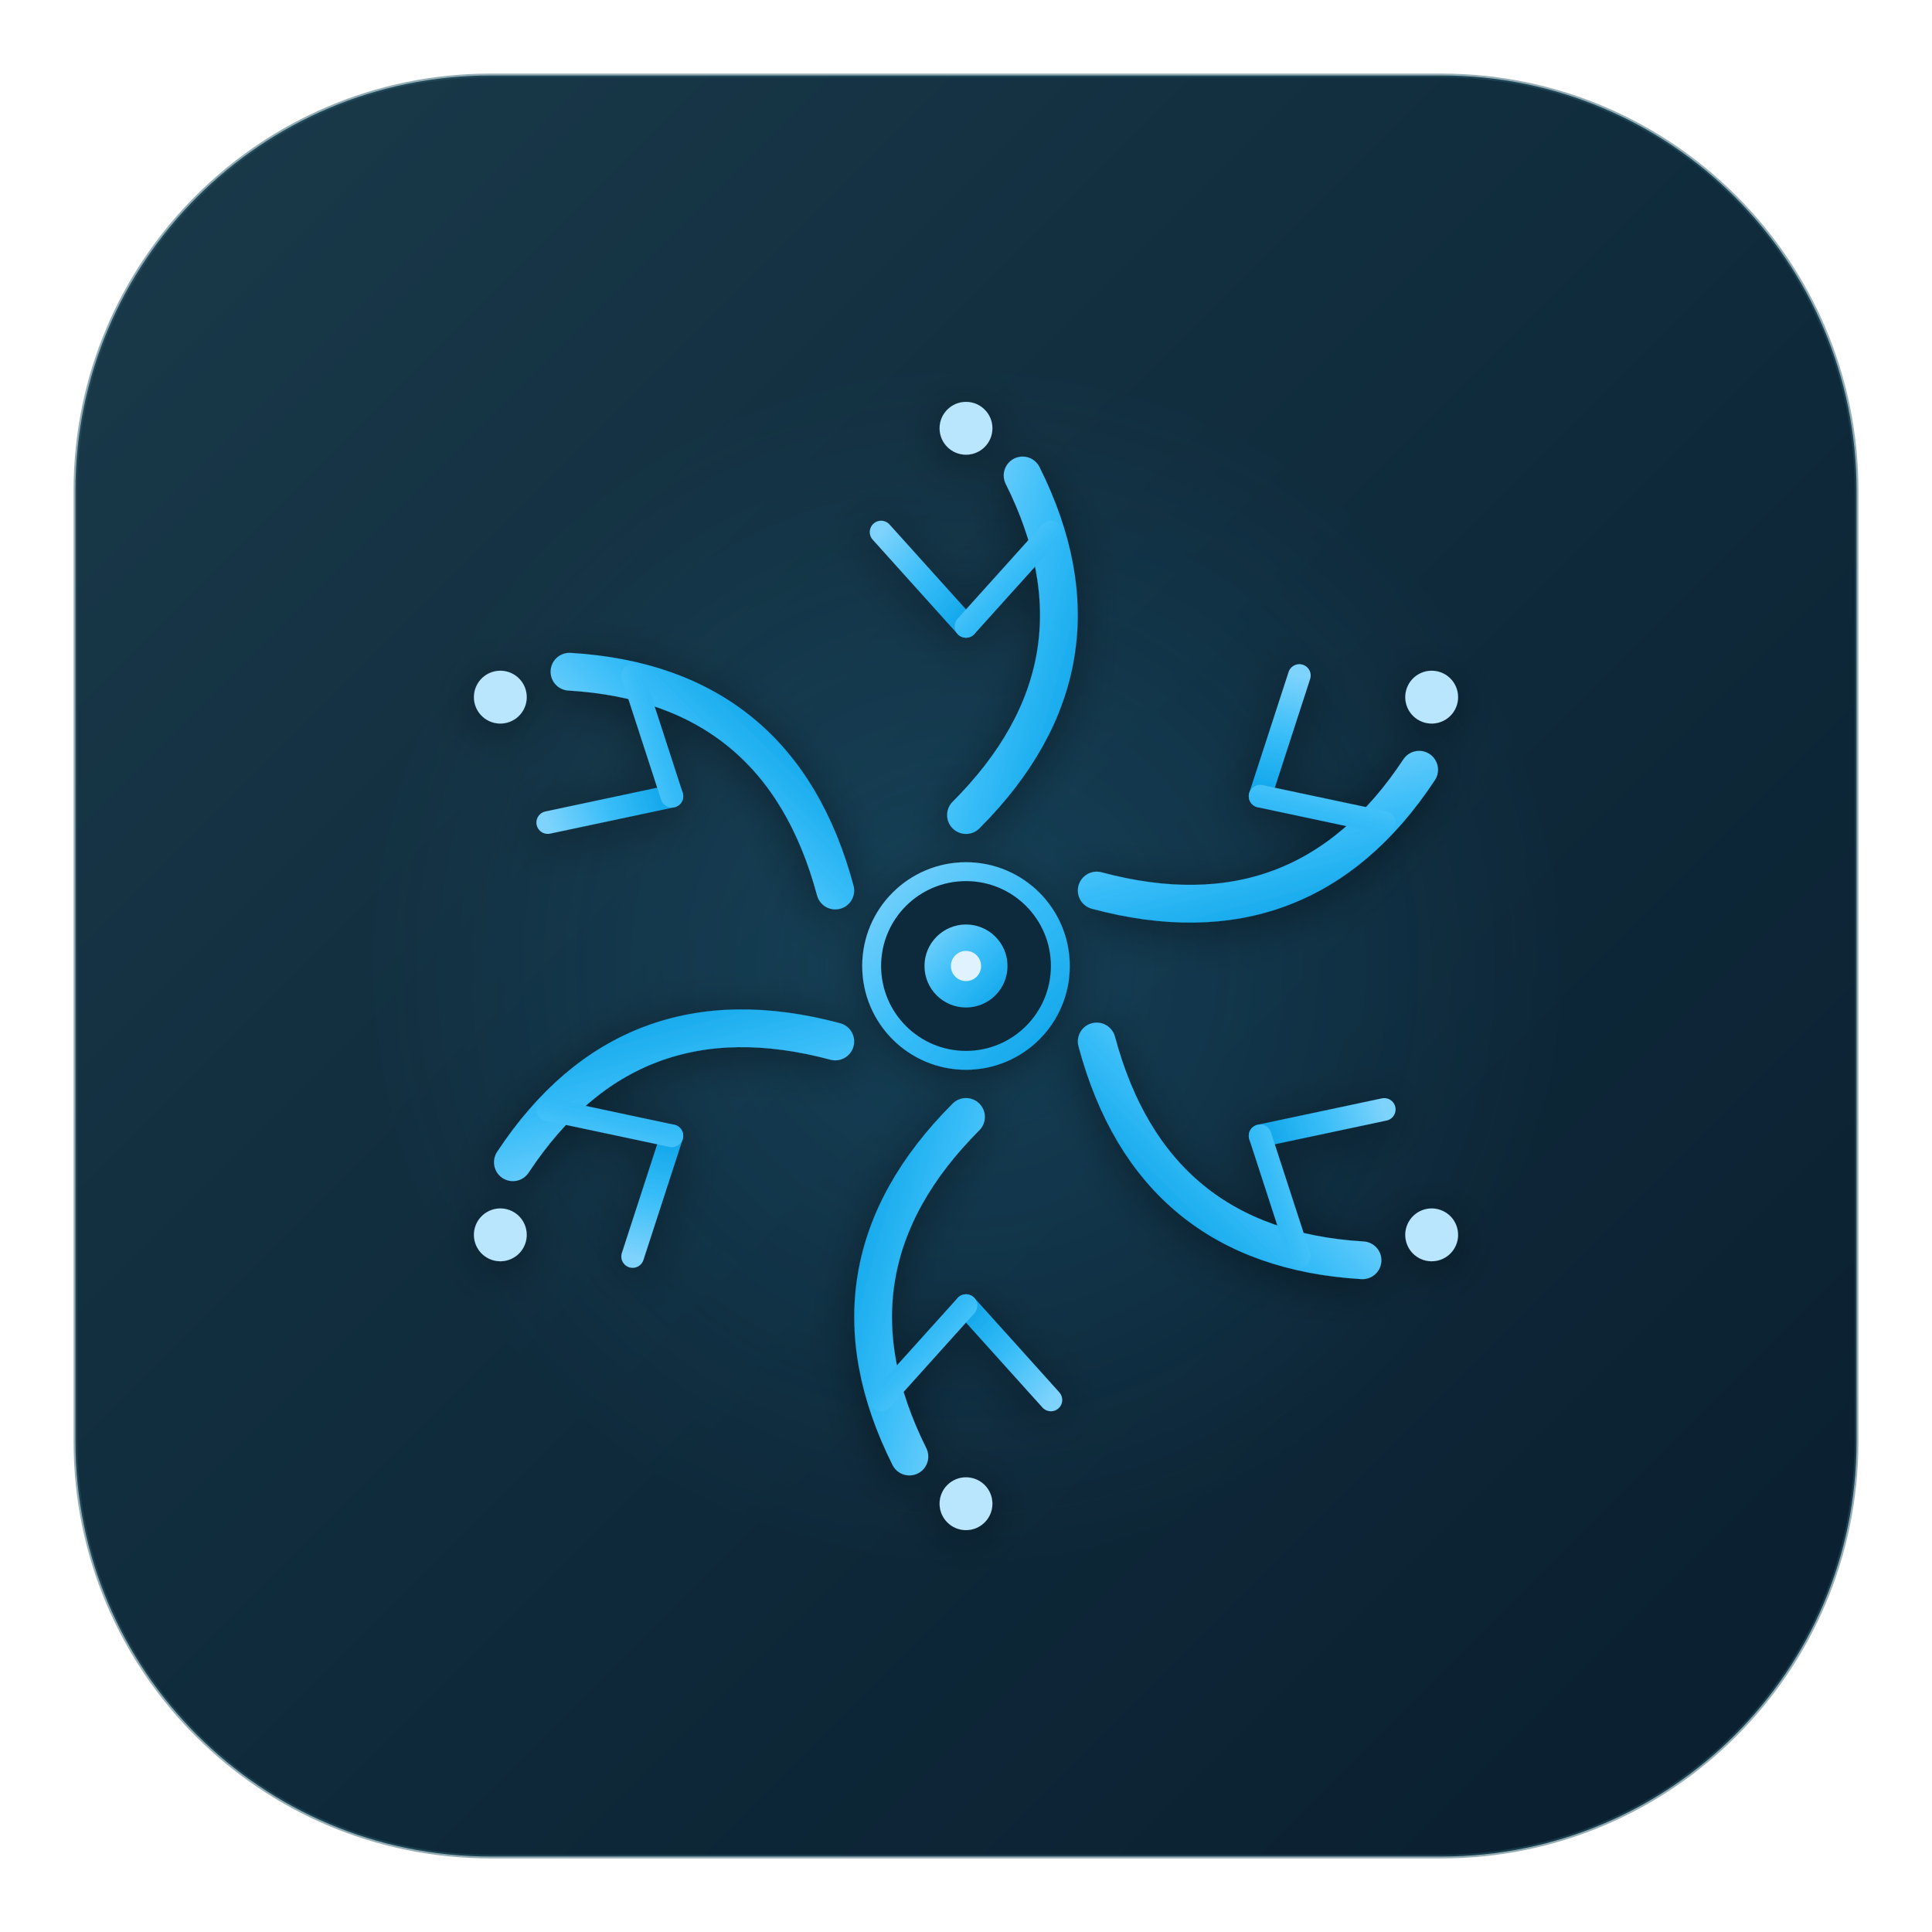
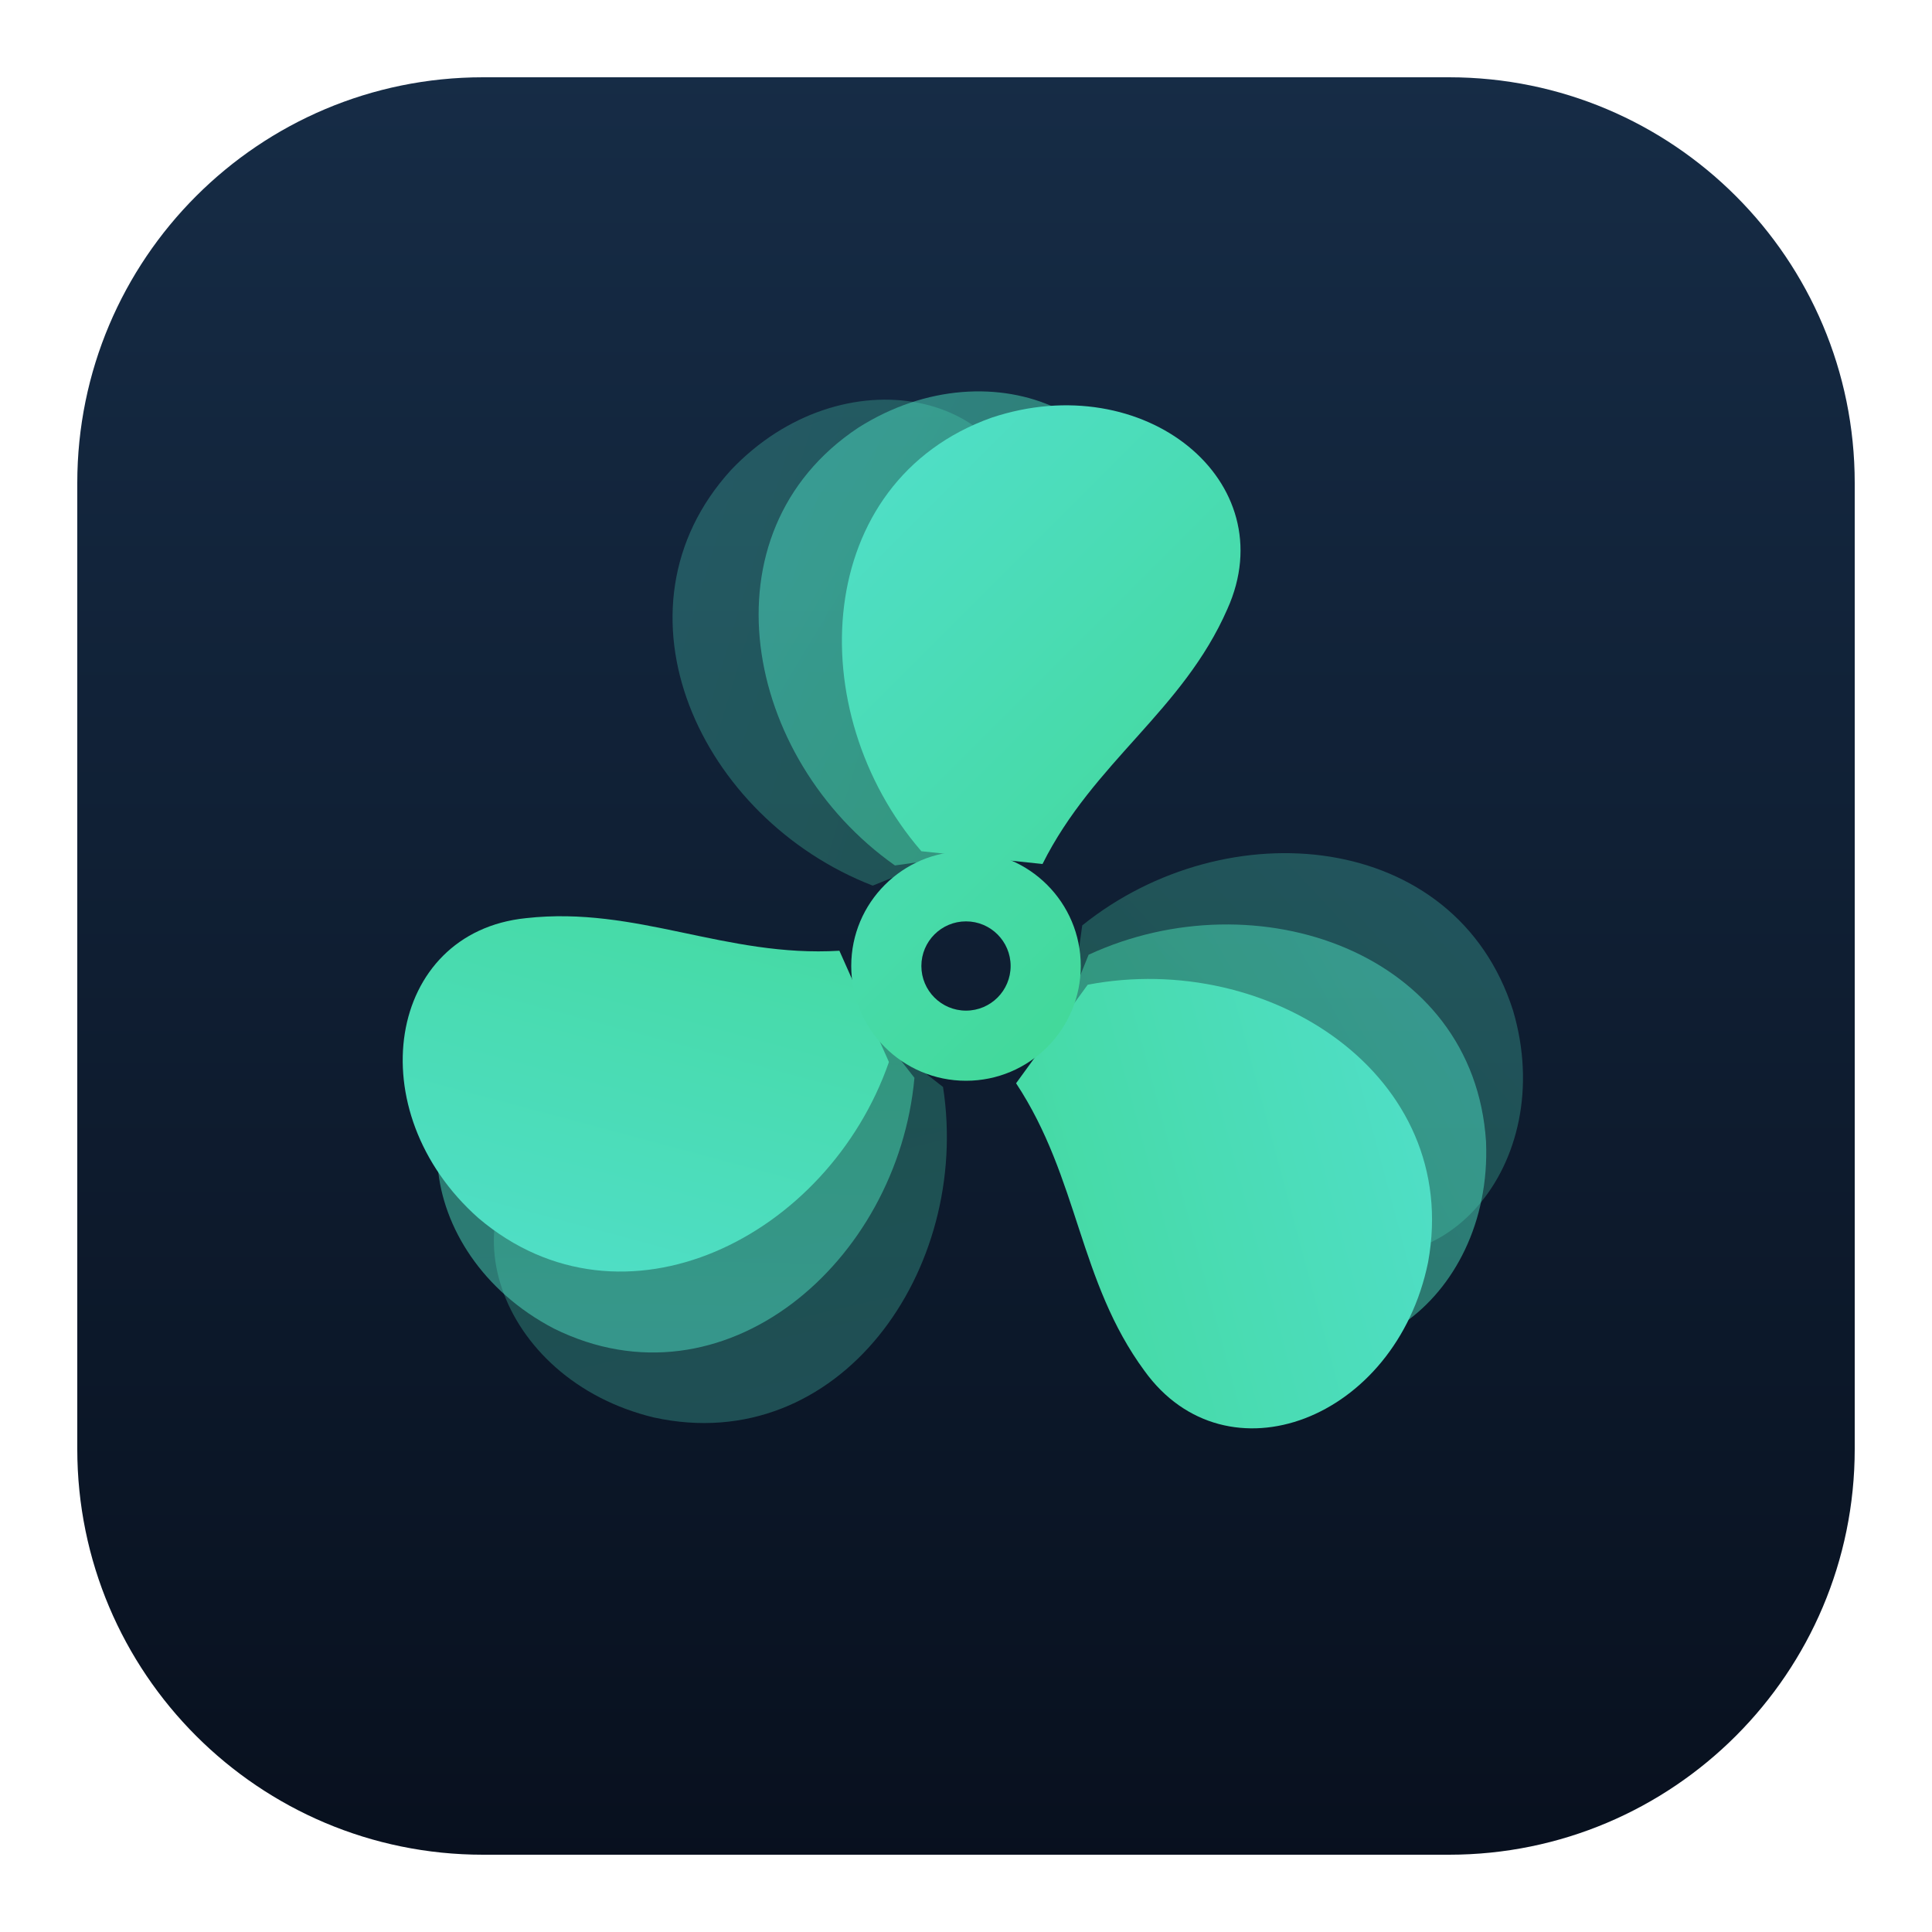
- <svg xmlns="http://www.w3.org/2000/svg" viewBox="0 0 1024 1024">
+ <svg xmlns="http://www.w3.org/2000/svg" viewBox="0 0 100 100">
  <defs>
-     <linearGradient id="bg" x1="0%" y1="0%" x2="100%" y2="100%">
-       <stop offset="0%" stop-color="#1a3a4a" />
-       <stop offset="50%" stop-color="#0f2b3c" />
-       <stop offset="100%" stop-color="#0a1e2e" />
+     <linearGradient id="tile" x1="0" y1="0" x2="0" y2="1">
+       <stop offset="0" stop-color="rgb(22,44,70)" />
+       <stop offset="1" stop-color="rgb(8,16,30)" />
    </linearGradient>
-     <linearGradient id="ice" x1="0%" y1="0%" x2="100%" y2="100%">
-       <stop offset="0%" stop-color="#7dd3fc" />
-       <stop offset="50%" stop-color="#38bdf8" />
-       <stop offset="100%" stop-color="#0ea5e9" />
+     <linearGradient id="ice" gradientUnits="userSpaceOnUse" x1="0" y1="0" x2="100" y2="100">
+       <stop offset="0" stop-color="#5BE3F0" />
+       <stop offset="1" stop-color="#30D158" />
    </linearGradient>
-     <radialGradient id="glow" cx="50%" cy="50%" r="50%">
-       <stop offset="0%" stop-color="#38bdf8" stop-opacity="0.15" />
-       <stop offset="100%" stop-color="#38bdf8" stop-opacity="0" />
-     </radialGradient>
-     <filter id="shadow" x="-10%" y="-10%" width="120%" height="120%">
-       <feDropShadow dx="0" dy="4" stdDeviation="12" flood-color="#000" flood-opacity="0.4" />
-     </filter>
-     <filter id="innerGlow" x="-20%" y="-20%" width="140%" height="140%">
-       <feGaussianBlur in="SourceGraphic" stdDeviation="8" result="blur" />
-       <feComposite in="blur" in2="SourceGraphic" operator="atop" />
-     </filter>
  </defs>
-   <rect x="40" y="40" width="944" height="944" rx="220" ry="220" fill="url(#bg)" />
-   <rect x="40" y="40" width="944" height="944" rx="220" ry="220" fill="none" stroke="#2a5a6a" stroke-width="2" opacity="0.5" />
-   <circle cx="512" cy="512" r="320" fill="url(#glow)" />
-   <g transform="translate(512, 512)" filter="url(#shadow)">
-     <g transform="rotate(0)">
-       <line x1="0" y1="-60" x2="0" y2="-280" stroke="url(#ice)" stroke-width="28" stroke-linecap="round" />
-       <path d="M 0,-80 Q 80,-160 30,-260" stroke="url(#ice)" stroke-width="20" fill="none" stroke-linecap="round" />
-       <line x1="0" y1="-180" x2="-45" y2="-230" stroke="url(#ice)" stroke-width="12" stroke-linecap="round" />
-       <line x1="0" y1="-180" x2="45" y2="-230" stroke="url(#ice)" stroke-width="12" stroke-linecap="round" />
-       <circle cx="0" cy="-285" r="14" fill="#bae6fd" />
+   <rect x="4" y="4" width="92" height="92" rx="21" fill="url(#tile)" />
+   <g transform="translate(50 50) scale(.66) translate(-50 -50)">
+     <g fill="url(#ice)" fill-opacity="0.28" transform="rotate(-28 50 50)">
+       <path d="M46.5,41 C37,30 38,12 52,7 C64,3 75,12 70.5,22 C67,30 60,34 56,42 Z" />
+       <path d="M46.5,41 C37,30 38,12 52,7 C64,3 75,12 70.5,22 C67,30 60,34 56,42 Z" transform="rotate(120 50 50)" />
+       <path d="M46.5,41 C37,30 38,12 52,7 C64,3 75,12 70.5,22 C67,30 60,34 56,42 Z" transform="rotate(240 50 50)" />
    </g>
-     <g transform="rotate(60)">
-       <line x1="0" y1="-60" x2="0" y2="-280" stroke="url(#ice)" stroke-width="28" stroke-linecap="round" />
-       <path d="M 0,-80 Q 80,-160 30,-260" stroke="url(#ice)" stroke-width="20" fill="none" stroke-linecap="round" />
-       <line x1="0" y1="-180" x2="-45" y2="-230" stroke="url(#ice)" stroke-width="12" stroke-linecap="round" />
-       <line x1="0" y1="-180" x2="45" y2="-230" stroke="url(#ice)" stroke-width="12" stroke-linecap="round" />
-       <circle cx="0" cy="-285" r="14" fill="#bae6fd" />
+     <g fill="url(#ice)" fill-opacity="0.5" transform="rotate(-14 50 50)">
+       <path d="M46.5,41 C37,30 38,12 52,7 C64,3 75,12 70.5,22 C67,30 60,34 56,42 Z" />
+       <path d="M46.5,41 C37,30 38,12 52,7 C64,3 75,12 70.5,22 C67,30 60,34 56,42 Z" transform="rotate(120 50 50)" />
+       <path d="M46.5,41 C37,30 38,12 52,7 C64,3 75,12 70.5,22 C67,30 60,34 56,42 Z" transform="rotate(240 50 50)" />
    </g>
-     <g transform="rotate(120)">
-       <line x1="0" y1="-60" x2="0" y2="-280" stroke="url(#ice)" stroke-width="28" stroke-linecap="round" />
-       <path d="M 0,-80 Q 80,-160 30,-260" stroke="url(#ice)" stroke-width="20" fill="none" stroke-linecap="round" />
-       <line x1="0" y1="-180" x2="-45" y2="-230" stroke="url(#ice)" stroke-width="12" stroke-linecap="round" />
-       <line x1="0" y1="-180" x2="45" y2="-230" stroke="url(#ice)" stroke-width="12" stroke-linecap="round" />
-       <circle cx="0" cy="-285" r="14" fill="#bae6fd" />
+     <g fill="url(#ice)" fill-opacity="1" transform="rotate(0 50 50)">
+       <path d="M46.5,41 C37,30 38,12 52,7 C64,3 75,12 70.5,22 C67,30 60,34 56,42 Z" />
+       <path d="M46.5,41 C37,30 38,12 52,7 C64,3 75,12 70.5,22 C67,30 60,34 56,42 Z" transform="rotate(120 50 50)" />
+       <path d="M46.5,41 C37,30 38,12 52,7 C64,3 75,12 70.5,22 C67,30 60,34 56,42 Z" transform="rotate(240 50 50)" />
    </g>
-     <g transform="rotate(180)">
-       <line x1="0" y1="-60" x2="0" y2="-280" stroke="url(#ice)" stroke-width="28" stroke-linecap="round" />
-       <path d="M 0,-80 Q 80,-160 30,-260" stroke="url(#ice)" stroke-width="20" fill="none" stroke-linecap="round" />
-       <line x1="0" y1="-180" x2="-45" y2="-230" stroke="url(#ice)" stroke-width="12" stroke-linecap="round" />
-       <line x1="0" y1="-180" x2="45" y2="-230" stroke="url(#ice)" stroke-width="12" stroke-linecap="round" />
-       <circle cx="0" cy="-285" r="14" fill="#bae6fd" />
-     </g>
-     <g transform="rotate(240)">
-       <line x1="0" y1="-60" x2="0" y2="-280" stroke="url(#ice)" stroke-width="28" stroke-linecap="round" />
-       <path d="M 0,-80 Q 80,-160 30,-260" stroke="url(#ice)" stroke-width="20" fill="none" stroke-linecap="round" />
-       <line x1="0" y1="-180" x2="-45" y2="-230" stroke="url(#ice)" stroke-width="12" stroke-linecap="round" />
-       <line x1="0" y1="-180" x2="45" y2="-230" stroke="url(#ice)" stroke-width="12" stroke-linecap="round" />
-       <circle cx="0" cy="-285" r="14" fill="#bae6fd" />
-     </g>
-     <g transform="rotate(300)">
-       <line x1="0" y1="-60" x2="0" y2="-280" stroke="url(#ice)" stroke-width="28" stroke-linecap="round" />
-       <path d="M 0,-80 Q 80,-160 30,-260" stroke="url(#ice)" stroke-width="20" fill="none" stroke-linecap="round" />
-       <line x1="0" y1="-180" x2="-45" y2="-230" stroke="url(#ice)" stroke-width="12" stroke-linecap="round" />
-       <line x1="0" y1="-180" x2="45" y2="-230" stroke="url(#ice)" stroke-width="12" stroke-linecap="round" />
-       <circle cx="0" cy="-285" r="14" fill="#bae6fd" />
-     </g>
-     <circle cx="0" cy="0" r="50" fill="#0f2b3c" stroke="url(#ice)" stroke-width="10" />
-     <circle cx="0" cy="0" r="22" fill="url(#ice)" />
-     <circle cx="0" cy="0" r="8" fill="#e0f2fe" />
+     <path fill="url(#ice)" fill-rule="evenodd" d="M41,50 a9,9 0 1,0 18,0 a9,9 0 1,0 -18,0 Z M46.5,50 a3.5,3.5 0 1,1 7,0 a3.5,3.5 0 1,1 -7,0 Z" />
  </g>
</svg>
